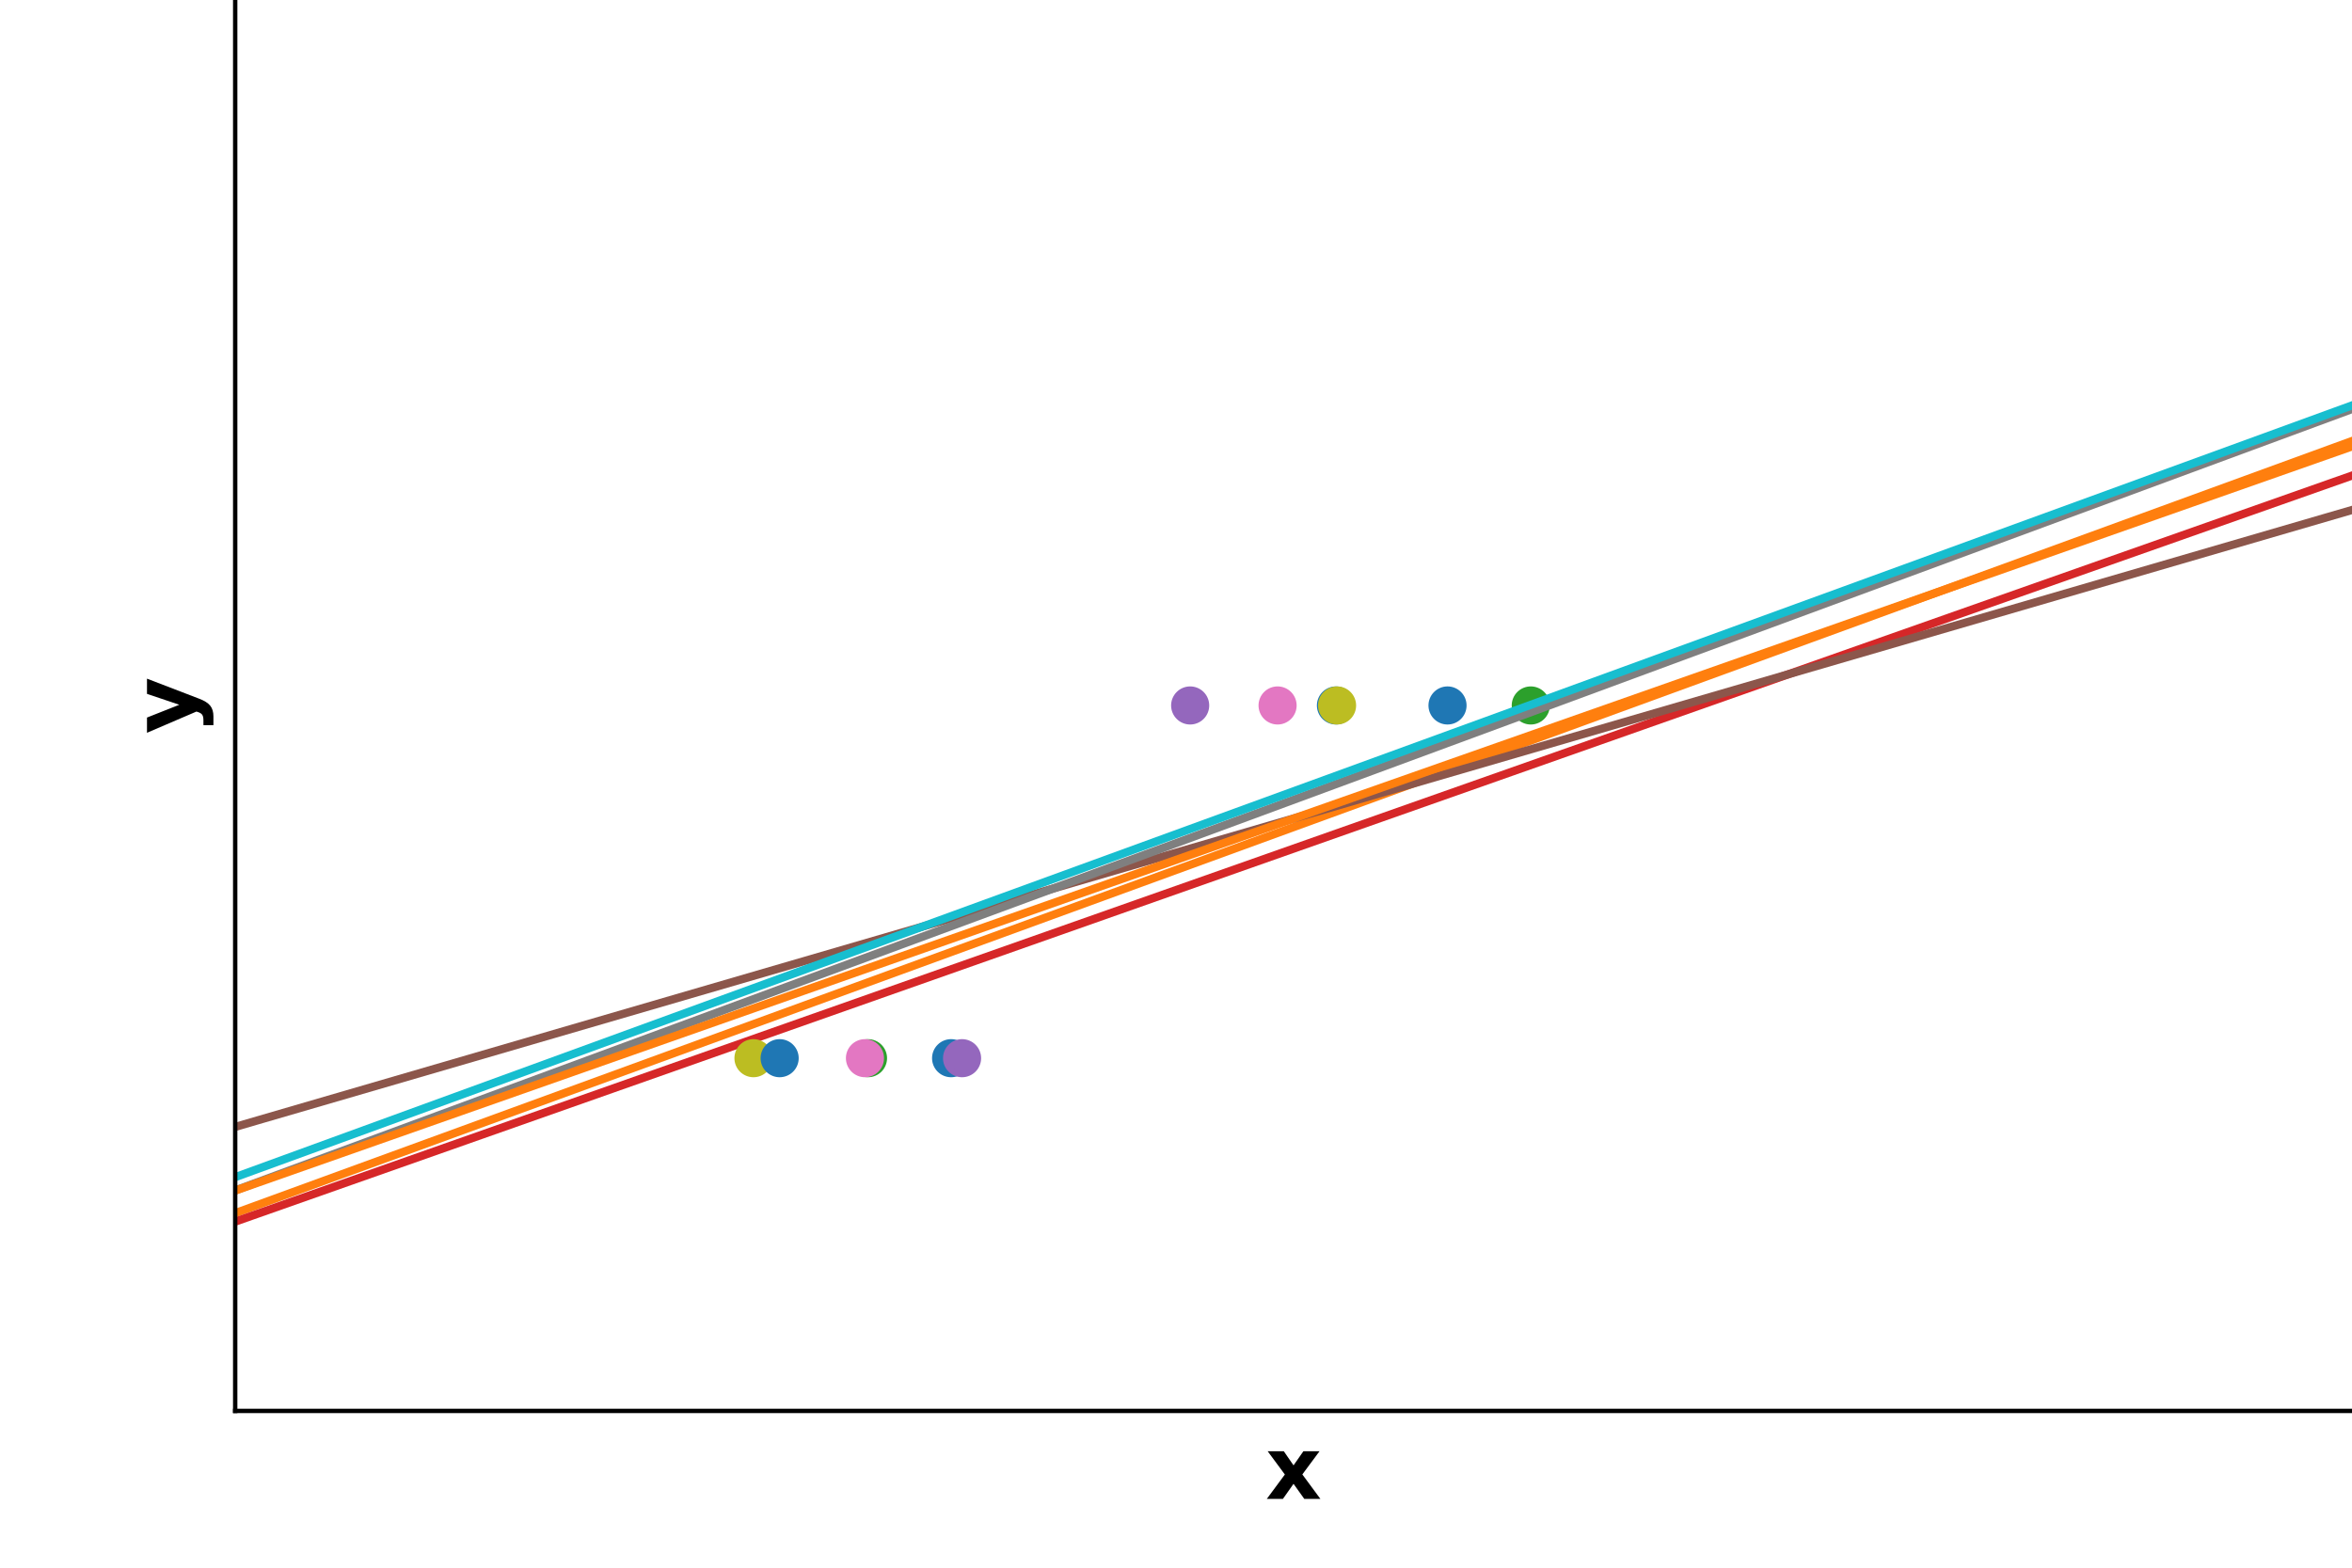
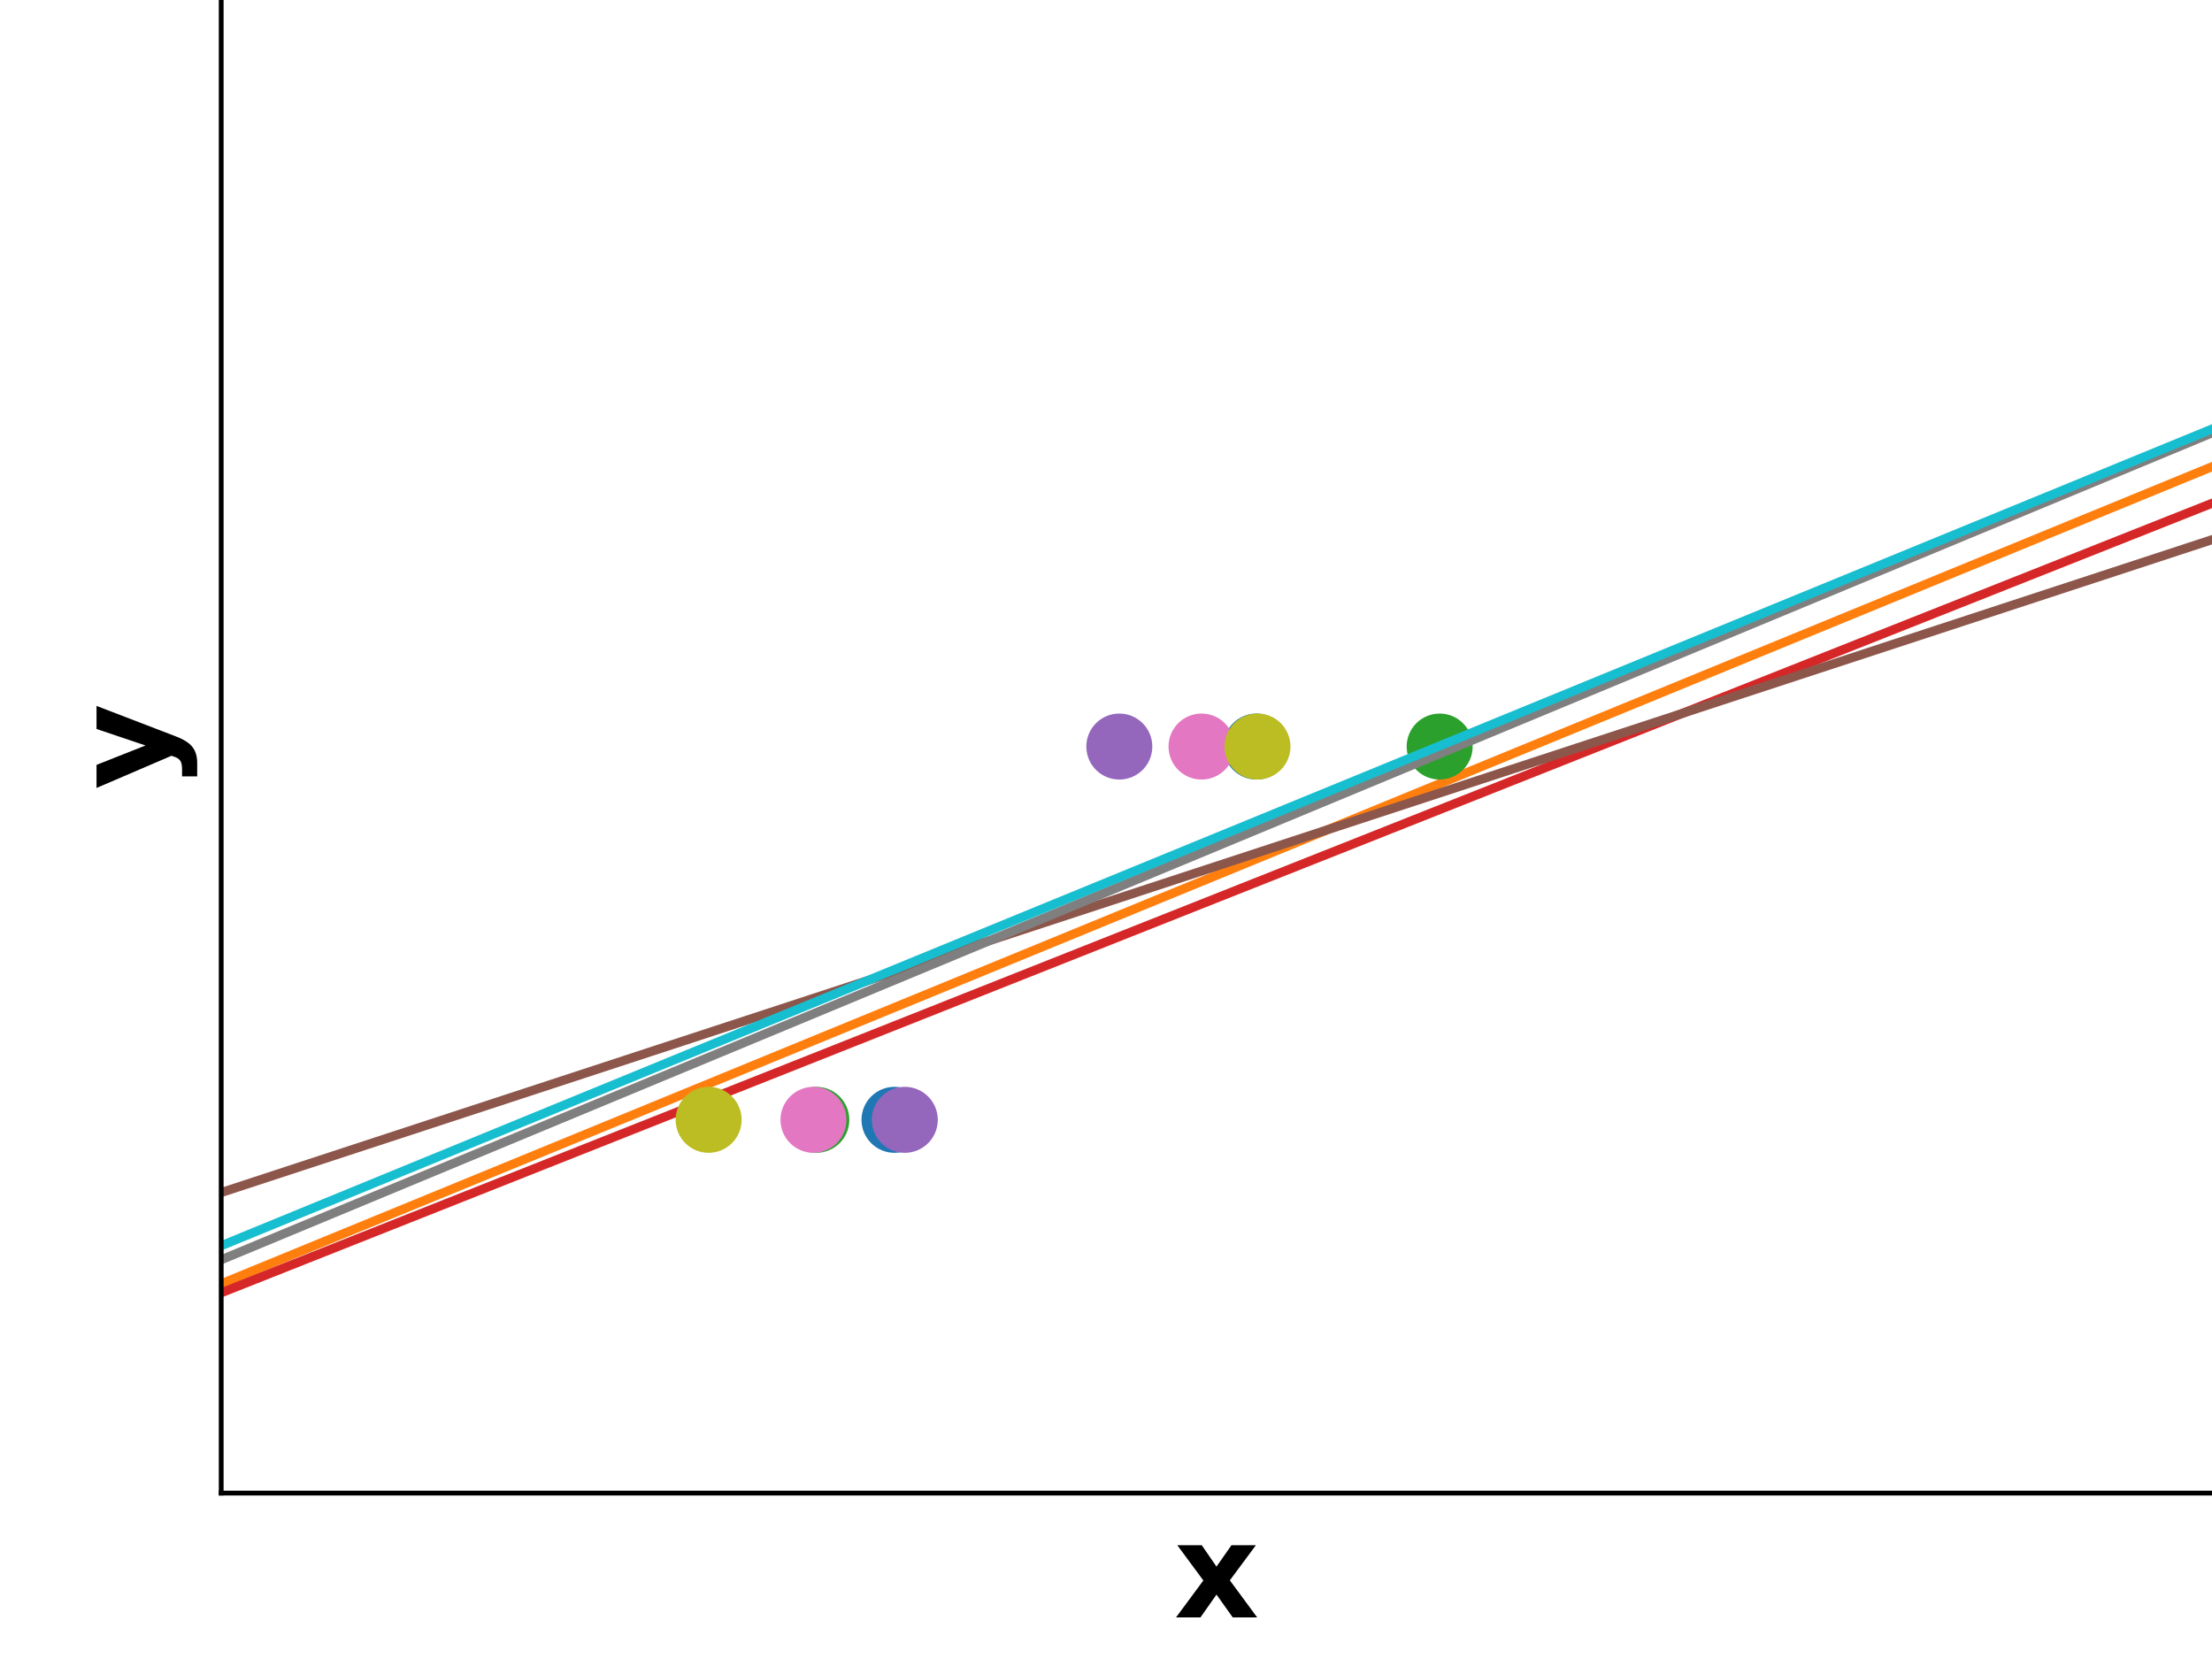
- <svg xmlns="http://www.w3.org/2000/svg" xmlns:xlink="http://www.w3.org/1999/xlink" height="288pt" version="1.1" viewBox="0 0 432 288" width="432pt">
+ <svg xmlns="http://www.w3.org/2000/svg" xmlns:xlink="http://www.w3.org/1999/xlink" height="276.48pt" version="1.1" viewBox="0 0 368.64 276.48" width="368.64pt">
  <defs>
    <style type="text/css">
- *{stroke-linecap:butt;stroke-linejoin:round;white-space:pre;}
+ *{stroke-linecap:butt;stroke-linejoin:round;}
  </style>
  </defs>
  <g id="figure_1">
    <g id="patch_1">
-       <path d="M 0 288  L 432 288  L 432 0  L 0 0  z " style="fill:none;" />
+       <path d="M 0 276.48  L 368.64 276.48  L 368.64 0  L 0 0  z " style="fill:none;" />
    </g>
    <g id="axes_1">
      <g id="patch_2">
-         <path d="M 43.2 259.2  L 432 259.2  L 432 0  L 43.2 0  z " style="fill:none;" />
+         <path d="M 36.864 248.832  L 368.64 248.832  L 368.64 0  L 36.864 0  z " style="fill:none;" />
      </g>
      <g id="matplotlib.axis_1">
        <g id="text_1">
          <defs>
            <path d="M 22.219 27.984  L 2.484 54.688  L 21 54.688  L 32.172 38.484  L 43.5 54.688  L 62.016 54.688  L 42.281 28.078  L 62.984 0  L 44.484 0  L 32.172 17.281  L 20.016 0  L 1.516 0  z " id="DejaVuSans-Bold-120" />
          </defs>
-           <g transform="translate(232.44 275.3575)scale(0.16 -0.16)">
+           <g transform="translate(195.657 269.5486)scale(0.22 -0.22)">
            <use xlink:href="#DejaVuSans-Bold-120" />
          </g>
        </g>
      </g>
      <g id="matplotlib.axis_2">
        <g id="text_2">
          <defs>
            <path d="M 1.219 54.688  L 18.703 54.688  L 33.406 17.578  L 45.906 54.688  L 63.375 54.688  L 40.375 -5.172  Q 36.922 -14.312 32.297 -17.938  Q 27.688 -21.578 20.125 -21.578  L 10.016 -21.578  L 10.016 -10.109  L 15.484 -10.109  Q 19.922 -10.109 21.938 -8.688  Q 23.969 -7.281 25.094 -3.609  L 25.594 -2.094  z " id="DejaVuSans-Bold-121" />
          </defs>
-           <g transform="translate(35.7475 134.815)rotate(-90)scale(0.16 -0.16)">
+           <g transform="translate(28.11681 131.5866)rotate(-90)scale(0.22 -0.22)">
            <use xlink:href="#DejaVuSans-Bold-121" />
          </g>
        </g>
      </g>
      <g id="line2d_1">
        <defs>
-           <path d="M 0 3  C 0.796 3 1.559 2.684 2.121 2.121  C 2.684 1.559 3 0.796 3 0  C 3 -0.796 2.684 -1.559 2.121 -2.121  C 1.559 -2.684 0.796 -3 0 -3  C -0.796 -3 -1.559 -2.684 -2.121 -2.121  C -2.684 -1.559 -3 -0.796 -3 0  C -3 0.796 -2.684 1.559 -2.121 2.121  C -1.559 2.684 -0.796 3 0 3  z " id="m417745b70e" style="stroke:#1f77b4;" />
+           <path d="M 0 5  C 1.326 5 2.598 4.473 3.536 3.536  C 4.473 2.598 5 1.326 5 0  C 5 -1.326 4.473 -2.598 3.536 -3.536  C 2.598 -4.473 1.326 -5 0 -5  C -1.326 -5 -2.598 -4.473 -3.536 -3.536  C -4.473 -2.598 -5 -1.326 -5 0  C -5 1.326 -4.473 2.598 -3.536 3.536  C -2.598 4.473 -1.326 5 0 5  z " id="m90f1dc4c02" style="stroke:#1f77b4;" />
        </defs>
-         <g clip-path="url(#p0f8a009945)">
-           <use style="fill:#1f77b4;stroke:#1f77b4;" x="174.693" xlink:href="#m417745b70e" y="194.4" />
-           <use style="fill:#1f77b4;stroke:#1f77b4;" x="245.379" xlink:href="#m417745b70e" y="129.6" />
+         <g clip-path="url(#pe6438f9467)">
+           <use style="fill:#1f77b4;stroke:#1f77b4;" x="149.072" xlink:href="#m90f1dc4c02" y="186.624" />
+           <use style="fill:#1f77b4;stroke:#1f77b4;" x="209.39" xlink:href="#m90f1dc4c02" y="124.416" />
        </g>
      </g>
      <g id="line2d_2">
-         <path clip-path="url(#p0f8a009945)" d="M 43.2 222.868  L 432 81.019  " style="fill:none;stroke:#ff7f0e;stroke-linecap:square;stroke-width:1.5;" />
+         <path clip-path="url(#pe6438f9467)" d="M 36.864 213.953  L 368.64 77.779  " style="fill:none;stroke:#ff7f0e;stroke-linecap:square;stroke-width:1.5;" />
      </g>
      <g id="line2d_3">
        <defs>
-           <path d="M 0 3  C 0.796 3 1.559 2.684 2.121 2.121  C 2.684 1.559 3 0.796 3 0  C 3 -0.796 2.684 -1.559 2.121 -2.121  C 1.559 -2.684 0.796 -3 0 -3  C -0.796 -3 -1.559 -2.684 -2.121 -2.121  C -2.684 -1.559 -3 -0.796 -3 0  C -3 0.796 -2.684 1.559 -2.121 2.121  C -1.559 2.684 -0.796 3 0 3  z " id="md053410f2c" style="stroke:#2ca02c;" />
+           <path d="M 0 5  C 1.326 5 2.598 4.473 3.536 3.536  C 4.473 2.598 5 1.326 5 0  C 5 -1.326 4.473 -2.598 3.536 -3.536  C 2.598 -4.473 1.326 -5 0 -5  C -1.326 -5 -2.598 -4.473 -3.536 -3.536  C -4.473 -2.598 -5 -1.326 -5 0  C -5 1.326 -4.473 2.598 -3.536 3.536  C -2.598 4.473 -1.326 5 0 5  z " id="mcac8df0011" style="stroke:#2ca02c;" />
        </defs>
-         <g clip-path="url(#p0f8a009945)">
-           <use style="fill:#2ca02c;stroke:#2ca02c;" x="159.427" xlink:href="#md053410f2c" y="194.4" />
-           <use style="fill:#2ca02c;stroke:#2ca02c;" x="281.163" xlink:href="#md053410f2c" y="129.6" />
+         <g clip-path="url(#pe6438f9467)">
+           <use style="fill:#2ca02c;stroke:#2ca02c;" x="136.044" xlink:href="#mcac8df0011" y="186.624" />
+           <use style="fill:#2ca02c;stroke:#2ca02c;" x="239.926" xlink:href="#mcac8df0011" y="124.416" />
        </g>
      </g>
      <g id="line2d_4">
-         <path clip-path="url(#p0f8a009945)" d="M 43.2 224.428  L 432 87.371  " style="fill:none;stroke:#d62728;stroke-linecap:square;stroke-width:1.5;" />
+         <path clip-path="url(#pe6438f9467)" d="M 36.864 215.451  L 368.64 83.877  " style="fill:none;stroke:#d62728;stroke-linecap:square;stroke-width:1.5;" />
      </g>
      <g id="line2d_5">
        <defs>
-           <path d="M 0 3  C 0.796 3 1.559 2.684 2.121 2.121  C 2.684 1.559 3 0.796 3 0  C 3 -0.796 2.684 -1.559 2.121 -2.121  C 1.559 -2.684 0.796 -3 0 -3  C -0.796 -3 -1.559 -2.684 -2.121 -2.121  C -2.684 -1.559 -3 -0.796 -3 0  C -3 0.796 -2.684 1.559 -2.121 2.121  C -1.559 2.684 -0.796 3 0 3  z " id="m11de9c3fb3" style="stroke:#9467bd;" />
+           <path d="M 0 5  C 1.326 5 2.598 4.473 3.536 3.536  C 4.473 2.598 5 1.326 5 0  C 5 -1.326 4.473 -2.598 3.536 -3.536  C 2.598 -4.473 1.326 -5 0 -5  C -1.326 -5 -2.598 -4.473 -3.536 -3.536  C -4.473 -2.598 -5 -1.326 -5 0  C -5 1.326 -4.473 2.598 -3.536 3.536  C -2.598 4.473 -1.326 5 0 5  z " id="m8096f5d8e5" style="stroke:#9467bd;" />
        </defs>
-         <g clip-path="url(#p0f8a009945)">
-           <use style="fill:#9467bd;stroke:#9467bd;" x="176.705" xlink:href="#m11de9c3fb3" y="194.4" />
-           <use style="fill:#9467bd;stroke:#9467bd;" x="218.602" xlink:href="#m11de9c3fb3" y="129.6" />
+         <g clip-path="url(#pe6438f9467)">
+           <use style="fill:#9467bd;stroke:#9467bd;" x="150.789" xlink:href="#m8096f5d8e5" y="186.624" />
+           <use style="fill:#9467bd;stroke:#9467bd;" x="186.54" xlink:href="#m8096f5d8e5" y="124.416" />
        </g>
      </g>
      <g id="line2d_6">
-         <path clip-path="url(#p0f8a009945)" d="M 43.2 207.023  L 432 93.689  " style="fill:none;stroke:#8c564b;stroke-linecap:square;stroke-width:1.5;" />
+         <path clip-path="url(#pe6438f9467)" d="M 36.864 198.742  L 368.64 89.941  " style="fill:none;stroke:#8c564b;stroke-linecap:square;stroke-width:1.5;" />
      </g>
      <g id="line2d_7">
        <defs>
-           <path d="M 0 3  C 0.796 3 1.559 2.684 2.121 2.121  C 2.684 1.559 3 0.796 3 0  C 3 -0.796 2.684 -1.559 2.121 -2.121  C 1.559 -2.684 0.796 -3 0 -3  C -0.796 -3 -1.559 -2.684 -2.121 -2.121  C -2.684 -1.559 -3 -0.796 -3 0  C -3 0.796 -2.684 1.559 -2.121 2.121  C -1.559 2.684 -0.796 3 0 3  z " id="m816b55aa88" style="stroke:#e377c2;" />
+           <path d="M 0 5  C 1.326 5 2.598 4.473 3.536 3.536  C 4.473 2.598 5 1.326 5 0  C 5 -1.326 4.473 -2.598 3.536 -3.536  C 2.598 -4.473 1.326 -5 0 -5  C -1.326 -5 -2.598 -4.473 -3.536 -3.536  C -4.473 -2.598 -5 -1.326 -5 0  C -5 1.326 -4.473 2.598 -3.536 3.536  C -2.598 4.473 -1.326 5 0 5  z " id="m0571b3c520" style="stroke:#e377c2;" />
        </defs>
-         <g clip-path="url(#p0f8a009945)">
-           <use style="fill:#e377c2;stroke:#e377c2;" x="158.87" xlink:href="#m816b55aa88" y="194.4" />
-           <use style="fill:#e377c2;stroke:#e377c2;" x="234.658" xlink:href="#m816b55aa88" y="129.6" />
+         <g clip-path="url(#pe6438f9467)">
+           <use style="fill:#e377c2;stroke:#e377c2;" x="135.569" xlink:href="#m0571b3c520" y="186.624" />
+           <use style="fill:#e377c2;stroke:#e377c2;" x="200.241" xlink:href="#m0571b3c520" y="124.416" />
        </g>
      </g>
      <g id="line2d_8">
-         <path clip-path="url(#p0f8a009945)" d="M 43.2 218.695  L 432 75.152  " style="fill:none;stroke:#7f7f7f;stroke-linecap:square;stroke-width:1.5;" />
+         <path clip-path="url(#pe6438f9467)" d="M 36.864 209.947  L 368.64 72.146  " style="fill:none;stroke:#7f7f7f;stroke-linecap:square;stroke-width:1.5;" />
      </g>
      <g id="line2d_9">
        <defs>
-           <path d="M 0 3  C 0.796 3 1.559 2.684 2.121 2.121  C 2.684 1.559 3 0.796 3 0  C 3 -0.796 2.684 -1.559 2.121 -2.121  C 1.559 -2.684 0.796 -3 0 -3  C -0.796 -3 -1.559 -2.684 -2.121 -2.121  C -2.684 -1.559 -3 -0.796 -3 0  C -3 0.796 -2.684 1.559 -2.121 2.121  C -1.559 2.684 -0.796 3 0 3  z " id="m3b0e5002aa" style="stroke:#bcbd22;" />
+           <path d="M 0 5  C 1.326 5 2.598 4.473 3.536 3.536  C 4.473 2.598 5 1.326 5 0  C 5 -1.326 4.473 -2.598 3.536 -3.536  C 2.598 -4.473 1.326 -5 0 -5  C -1.326 -5 -2.598 -4.473 -3.536 -3.536  C -4.473 -2.598 -5 -1.326 -5 0  C -5 1.326 -4.473 2.598 -3.536 3.536  C -2.598 4.473 -1.326 5 0 5  z " id="m717207c5fb" style="stroke:#bcbd22;" />
        </defs>
-         <g clip-path="url(#p0f8a009945)">
-           <use style="fill:#bcbd22;stroke:#bcbd22;" x="138.393" xlink:href="#m3b0e5002aa" y="194.4" />
-           <use style="fill:#bcbd22;stroke:#bcbd22;" x="245.582" xlink:href="#m3b0e5002aa" y="129.6" />
+         <g clip-path="url(#pe6438f9467)">
+           <use style="fill:#bcbd22;stroke:#bcbd22;" x="118.096" xlink:href="#m717207c5fb" y="186.624" />
+           <use style="fill:#bcbd22;stroke:#bcbd22;" x="209.563" xlink:href="#m717207c5fb" y="124.416" />
        </g>
      </g>
      <g id="line2d_10">
-         <path clip-path="url(#p0f8a009945)" d="M 43.2 216.256  L 432 74.478  " style="fill:none;stroke:#17becf;stroke-linecap:square;stroke-width:1.5;" />
-       </g>
-       <g id="line2d_11">
-         <g clip-path="url(#p0f8a009945)">
-           <use style="fill:#1f77b4;stroke:#1f77b4;" x="143.2" xlink:href="#m417745b70e" y="194.4" />
-           <use style="fill:#1f77b4;stroke:#1f77b4;" x="265.871" xlink:href="#m417745b70e" y="129.6" />
-         </g>
-       </g>
-       <g id="line2d_12">
-         <path clip-path="url(#p0f8a009945)" d="M 43.2 218.73  L 432 82.017  " style="fill:none;stroke:#ff7f0e;stroke-linecap:square;stroke-width:1.5;" />
+         <path clip-path="url(#pe6438f9467)" d="M 36.864 207.606  L 368.64 71.499  " style="fill:none;stroke:#17becf;stroke-linecap:square;stroke-width:1.5;" />
      </g>
      <g id="patch_3">
-         <path d="M 43.2 259.2  L 43.2 0  " style="fill:none;stroke:#000000;stroke-linecap:square;stroke-linejoin:miter;stroke-width:0.8;" />
+         <path d="M 36.864 248.832  L 36.864 0  " style="fill:none;stroke:#000000;stroke-linecap:square;stroke-linejoin:miter;stroke-width:0.8;" />
      </g>
      <g id="patch_4">
-         <path d="M 43.2 259.2  L 432 259.2  " style="fill:none;stroke:#000000;stroke-linecap:square;stroke-linejoin:miter;stroke-width:0.8;" />
+         <path d="M 36.864 248.832  L 368.64 248.832  " style="fill:none;stroke:#000000;stroke-linecap:square;stroke-linejoin:miter;stroke-width:0.8;" />
      </g>
    </g>
  </g>
  <defs>
-     <clipPath id="p0f8a009945">
-       <rect height="259.2" width="388.8" x="43.2" y="0" />
+     <clipPath id="pe6438f9467">
+       <rect height="248.832" width="331.776" x="36.864" y="0" />
    </clipPath>
  </defs>
</svg>
